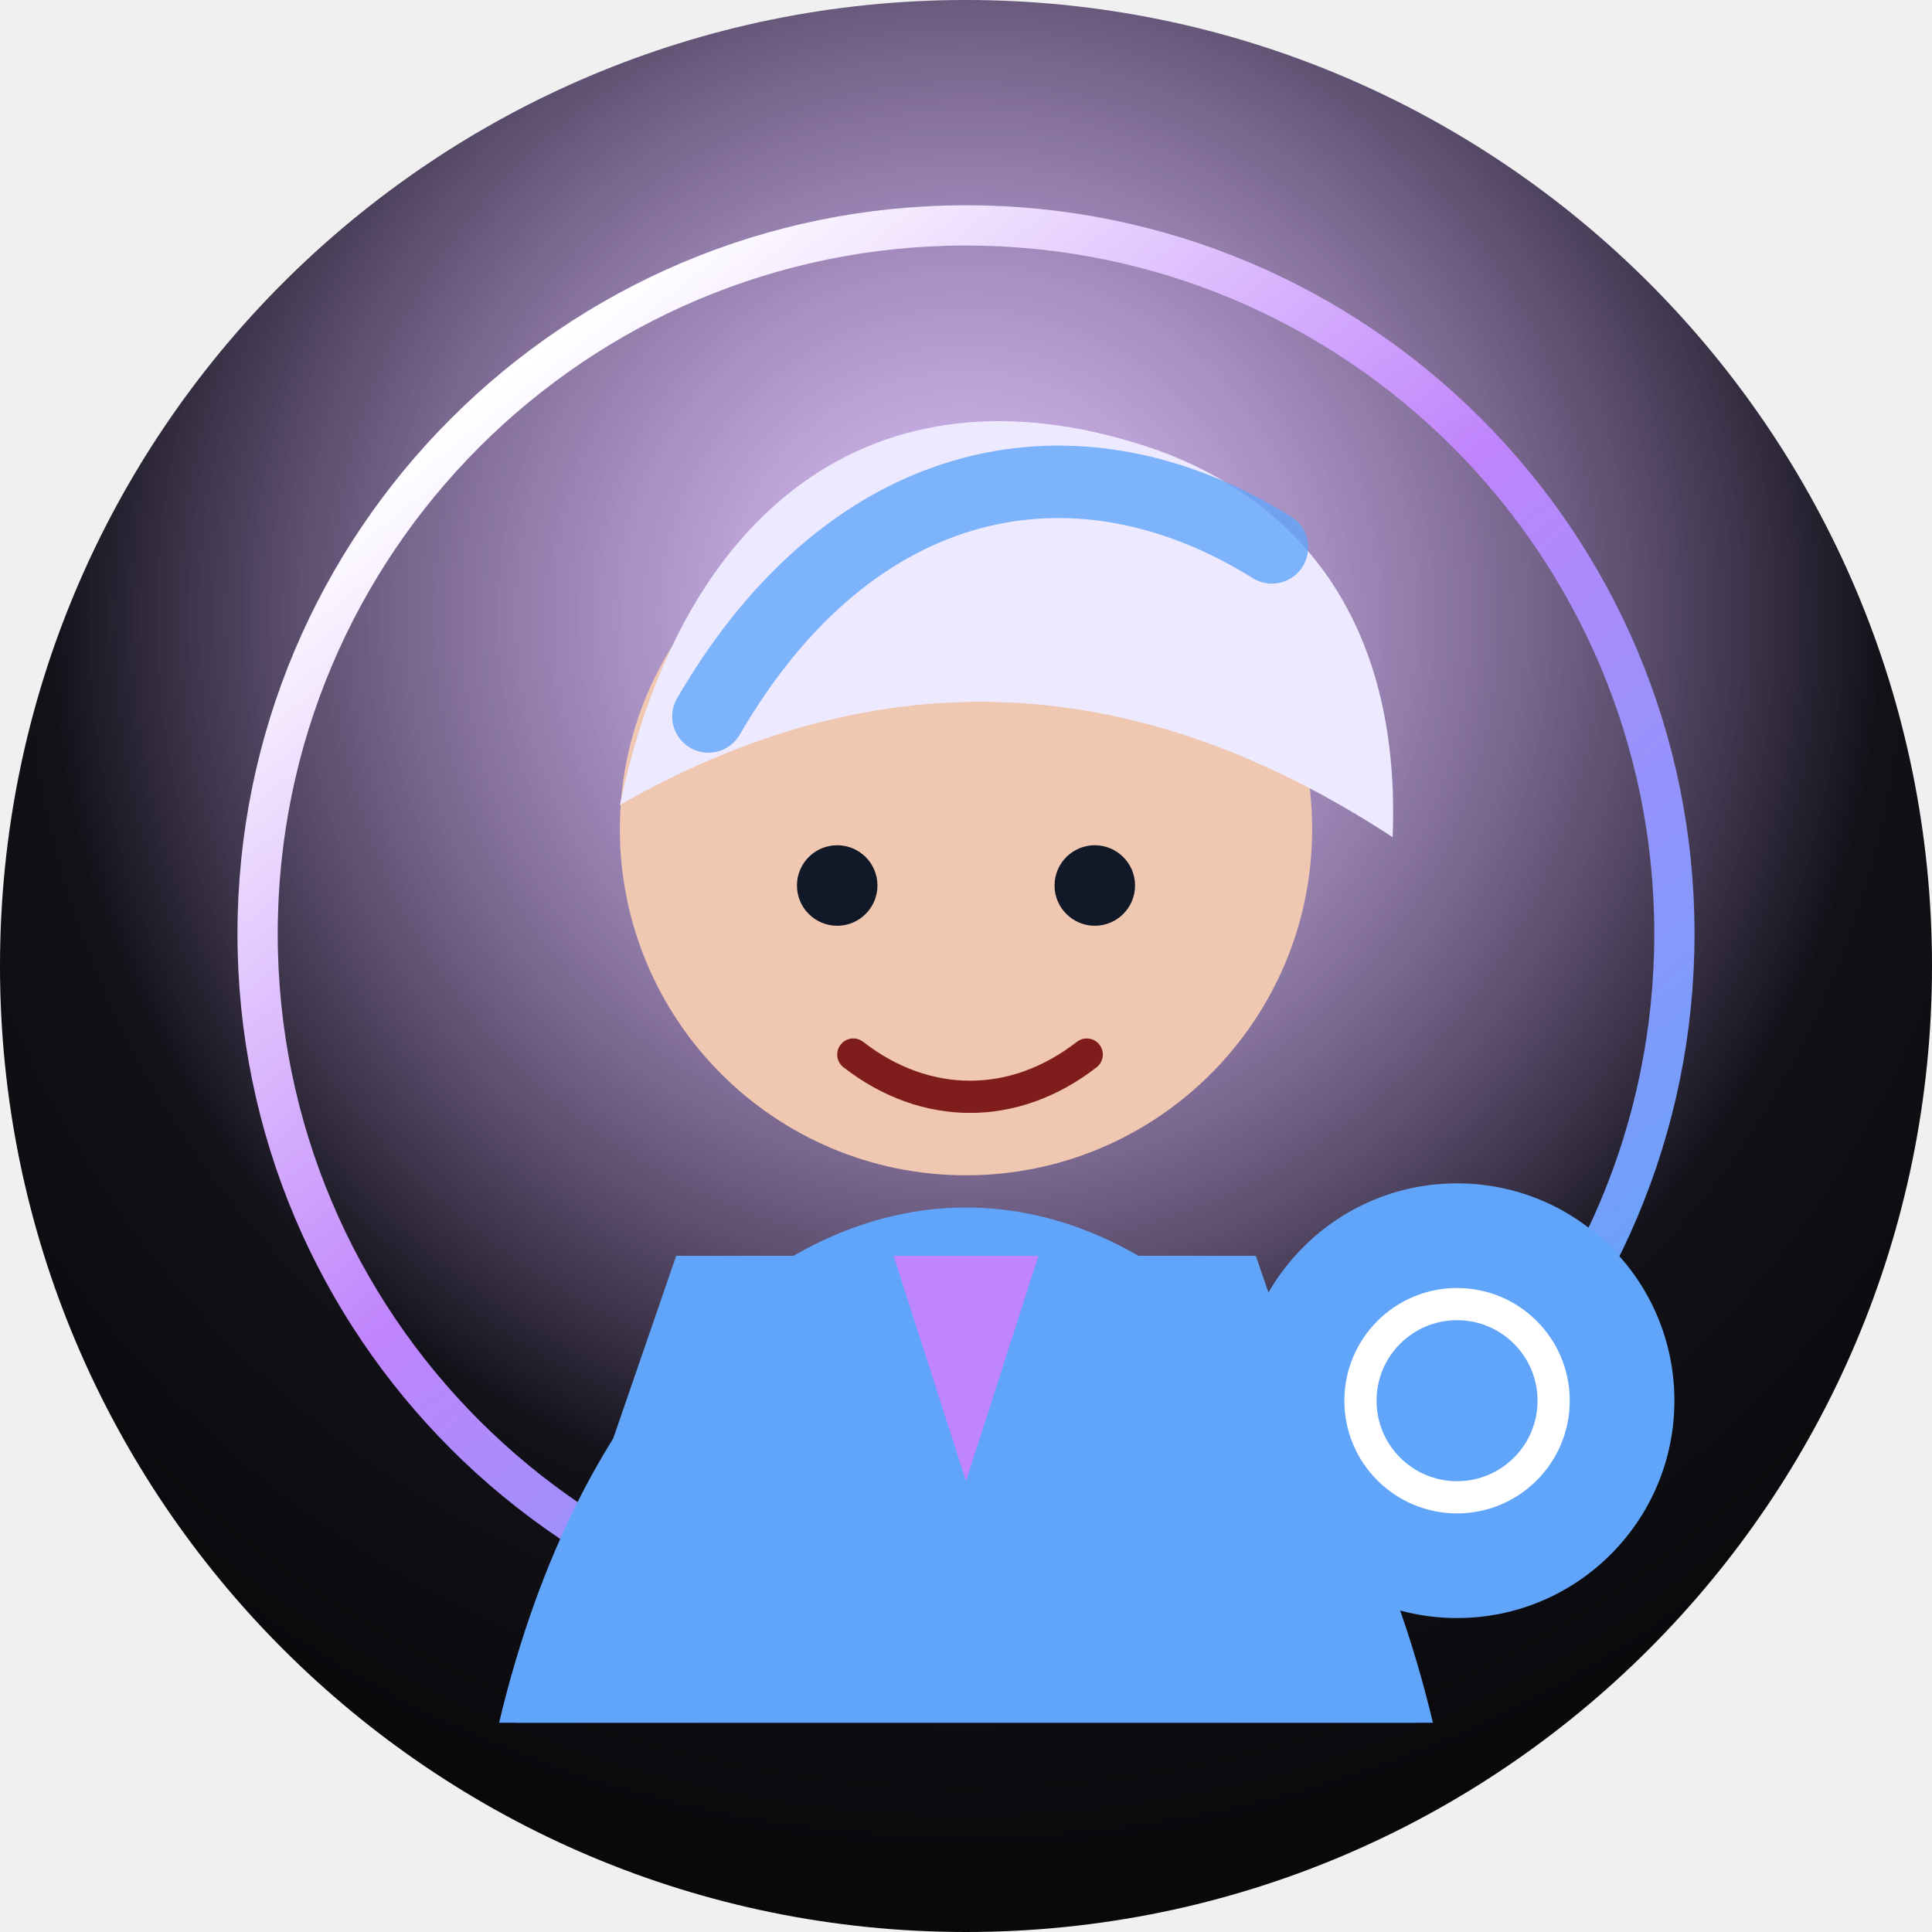
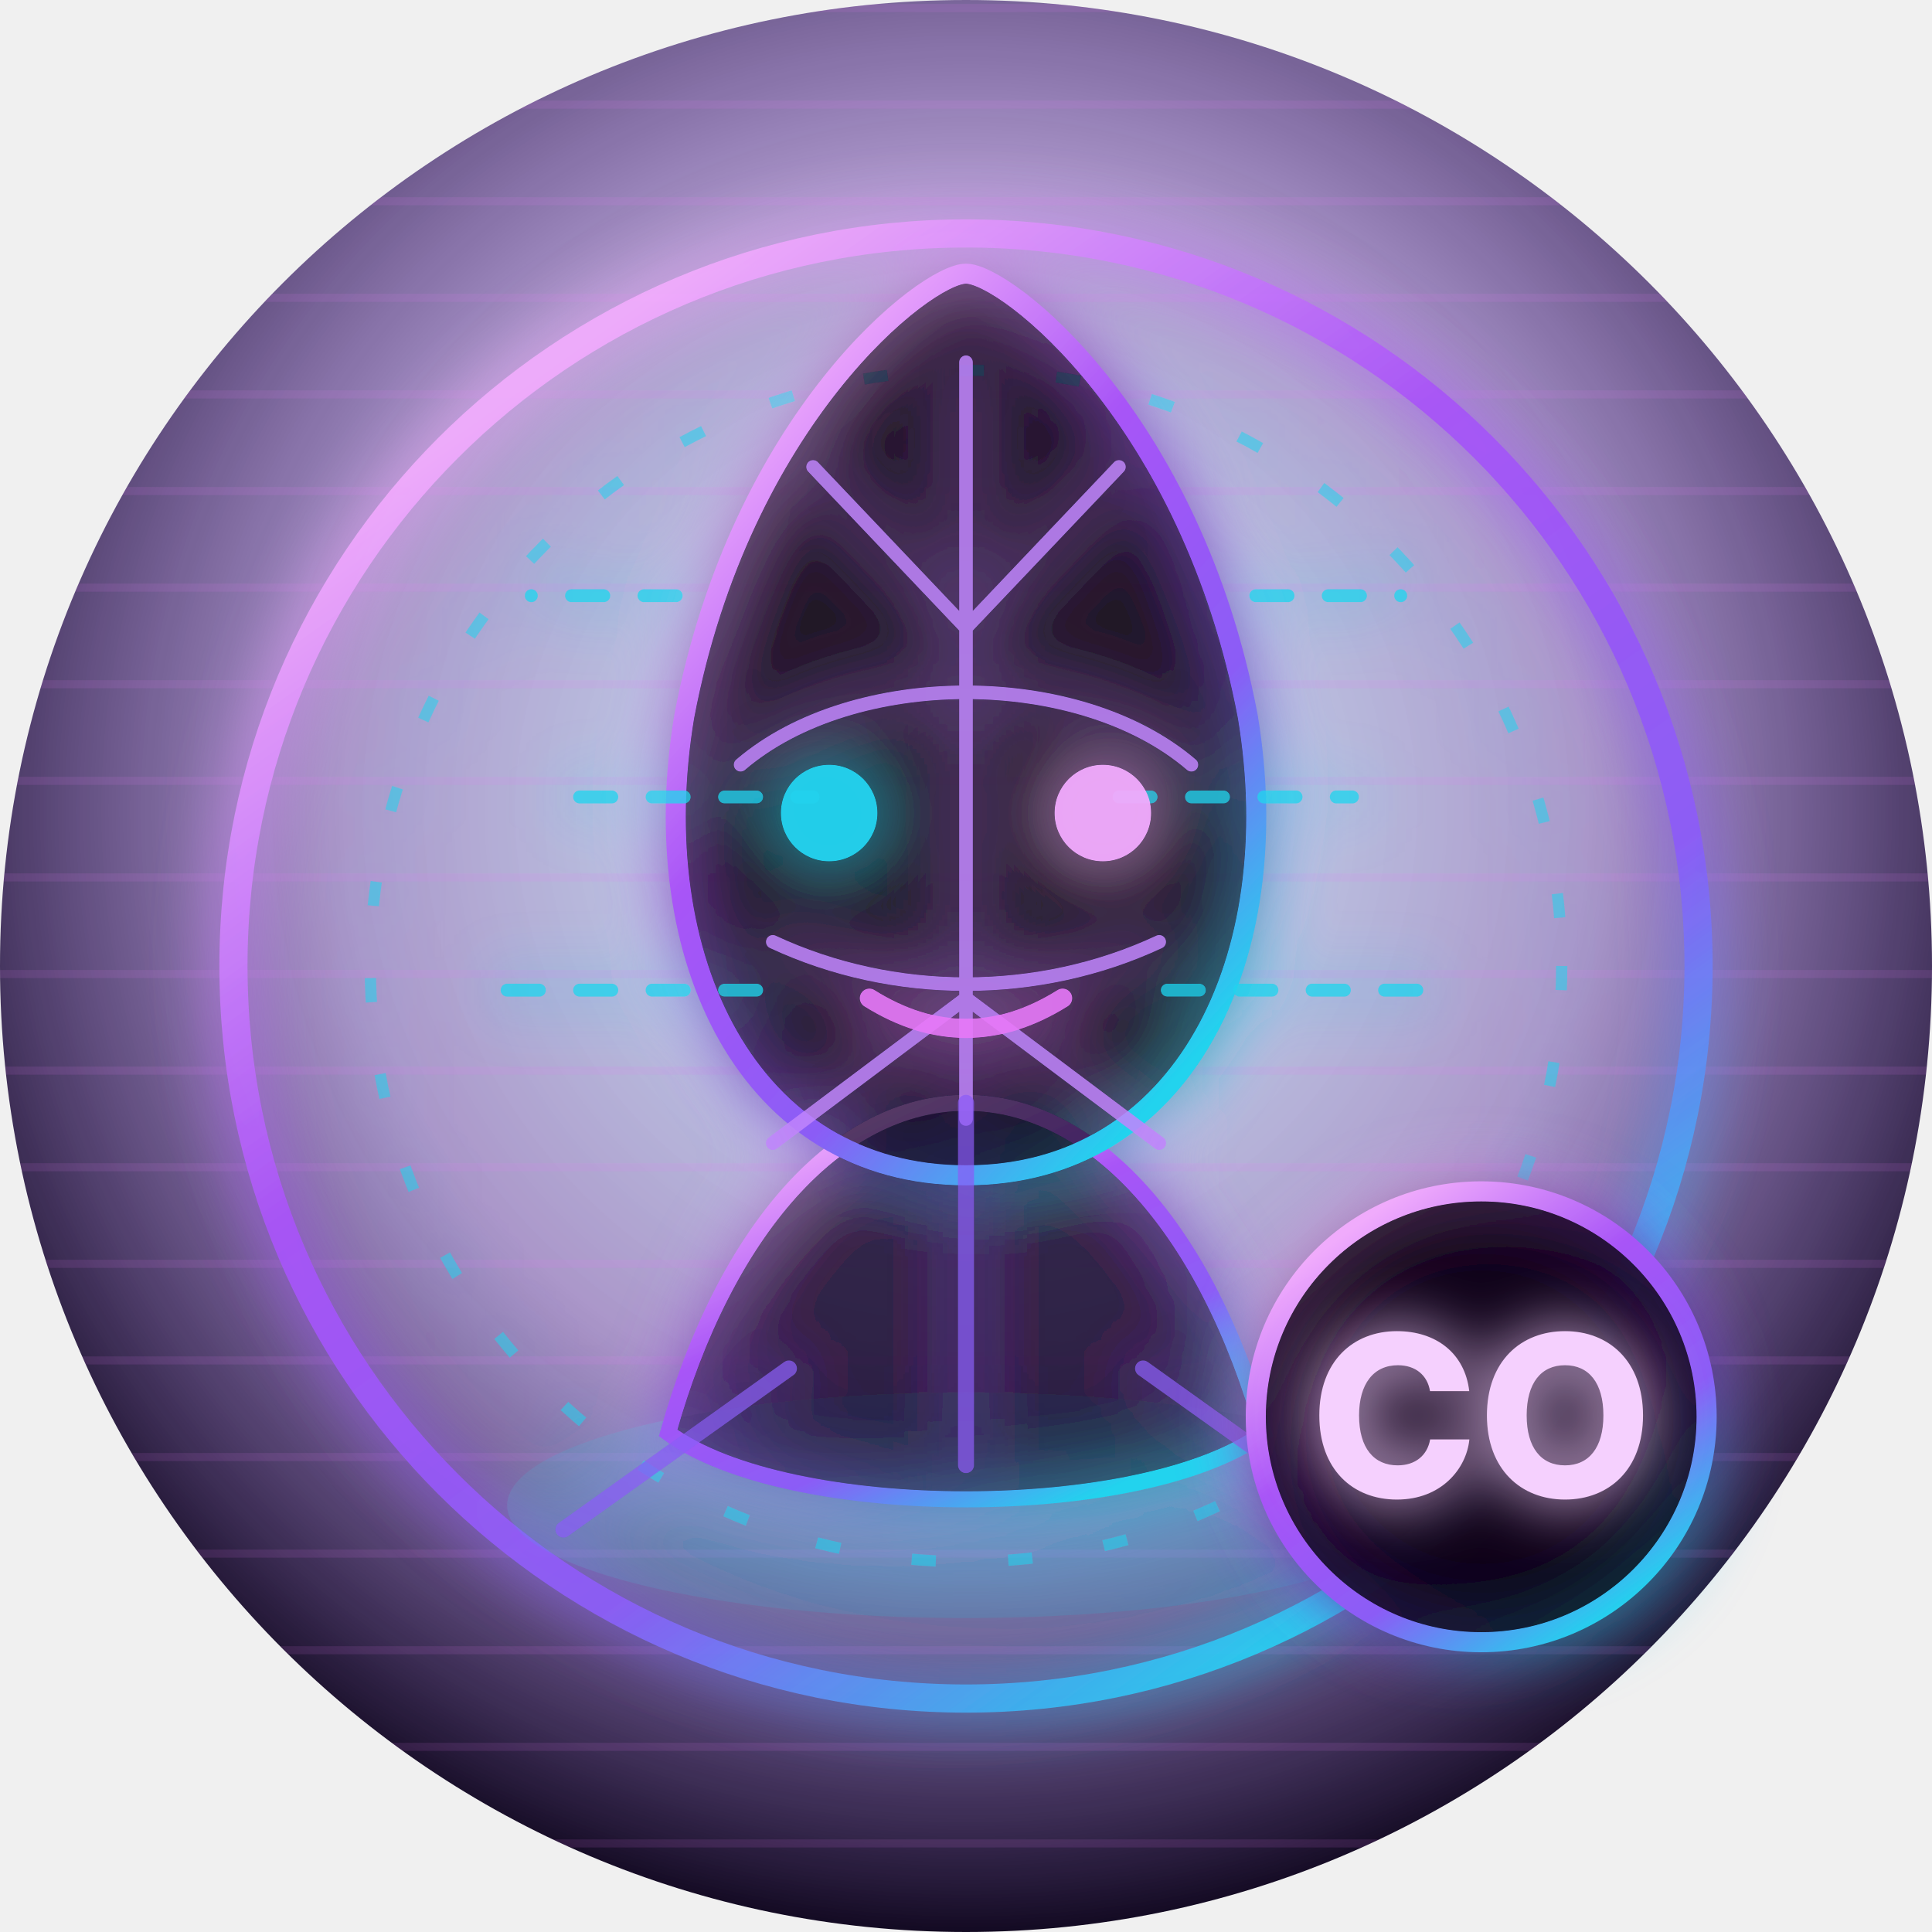
- <svg xmlns="http://www.w3.org/2000/svg" viewBox="0 0 240 240" role="img" aria-labelledby="title">
+ <svg xmlns="http://www.w3.org/2000/svg" viewBox="0 0 240 240" role="img" aria-labelledby="title desc">
  <defs>
-     <radialGradient id="bg" cx="50%" cy="32%" r="76%">
-       <stop stop-color="#C084FC" stop-opacity=".42" />
-       <stop offset=".62" stop-color="#111118" />
-       <stop offset="1" stop-color="#050505" />
+     <radialGradient id="bg" cx="50%" cy="42%" r="76%">
+       <stop offset="0%" stop-color="#7DD3FC" stop-opacity=".34" />
+       <stop offset="42%" stop-color="#4C1D95" stop-opacity=".42" />
+       <stop offset="78%" stop-color="#070013" />
+       <stop offset="100%" stop-color="#020005" />
    </radialGradient>
-     <linearGradient id="ring" x1="18%" y1="10%" x2="84%" y2="92%">
-       <stop stop-color="#fff" />
-       <stop offset=".45" stop-color="#C084FC" />
-       <stop offset="1" stop-color="#60A5FA" />
+     <linearGradient id="holo" x1="22%" y1="8%" x2="82%" y2="92%">
+       <stop stop-color="#F0ABFC" />
+       <stop offset=".36" stop-color="#A855F7" />
+       <stop offset=".7" stop-color="#8B5CF6" />
+       <stop offset="1" stop-color="#22D3EE" />
    </linearGradient>
+     <filter id="glow" x="-55%" y="-55%" width="210%" height="210%">
+       <feGaussianBlur stdDeviation="4" result="blur" />
+       <feMerge>
+         <feMergeNode in="blur" />
+         <feMergeNode in="SourceGraphic" />
+       </feMerge>
+     </filter>
+     <pattern id="scan" width="240" height="12" patternUnits="userSpaceOnUse">
+       <path d="M0 1h240" stroke="#E879F9" stroke-opacity=".13" stroke-width="1" />
+     </pattern>
  </defs>
  <rect width="240" height="240" rx="120" fill="url(#bg)" />
-   <circle cx="120" cy="116" r="88" fill="none" stroke="url(#ring)" stroke-width="5" />
-   <path d="M62 214c10-42 34-64 58-64s48 22 58 64" fill="#60A5FA" />
-   <path d="M84 156h72l20 58H64z" fill="#60A5FA" />
-   <path d="M111 156l9 28 9-28" fill="#C084FC" />
-   <circle cx="120" cy="103" r="43" fill="#f0c7b0" />
-   <path d="M77 100c8-38 33-56 67-44 19 7 30 23 29 48-29-19-61-24-96-4z" fill="#ede9fe" />
-   <path d="M88 89c18-31 46-36 70-21" fill="none" stroke="#60A5FA" stroke-width="9" stroke-linecap="round" opacity=".8" />
-   <circle cx="104" cy="110" r="5" fill="#111827" />
-   <circle cx="136" cy="110" r="5" fill="#111827" />
-   <path d="M106 131c9 7 20 7 29 0" fill="none" stroke="#7f1d1d" stroke-width="4" stroke-linecap="round" />
-   <circle cx="181" cy="174" r="27" fill="#60A5FA" />
-   <circle cx="181" cy="174" r="12" fill="none" stroke="#fff" stroke-width="4" />
+   <rect width="240" height="240" rx="120" fill="url(#scan)" opacity=".9" />
+   <g filter="url(#glow)">
+     <circle cx="120" cy="120" r="91" fill="none" stroke="url(#holo)" stroke-width="3.5" opacity=".95" />
+     <circle cx="120" cy="120" r="74" fill="none" stroke="#22D3EE" stroke-width="1.4" stroke-dasharray="3 9" opacity=".55" />
+     <ellipse cx="120" cy="187" rx="57" ry="14" fill="#22D3EE" opacity=".12" />
+     <path d="M83 178c7-25 21-41 37-41s30 16 37 41c-15 11-59 11-74 0z" fill="#12051f" fill-opacity=".54" stroke="url(#holo)" stroke-width="2" />
+     <path d="M85 89c7-37 30-55 35-55s28 18 35 55c5 30-8 57-35 57S80 119 85 89z" fill="#090217" fill-opacity=".66" stroke="url(#holo)" stroke-width="2.5" />
+     <path d="M92 95c14-12 42-12 56 0M96 117c15 7 33 7 48 0M120 45v94M101 58l19 20 19-20M96 142l24-18 24 18" fill="none" stroke="#C084FC" stroke-width="1.7" stroke-linecap="round" opacity=".86" />
+     <path d="M72 99h29m38 0h29M63 123h32m50 0h32M84 74h-18m90 0h18" fill="none" stroke="#22D3EE" stroke-width="1.6" stroke-linecap="round" stroke-dasharray="4 5" opacity=".78" />
+     <circle cx="103" cy="101" r="6" fill="#22D3EE" opacity=".96" />
+     <circle cx="137" cy="101" r="6" fill="#F0ABFC" opacity=".96" />
+     <path d="M108 124c8 5 16 5 24 0" fill="none" stroke="#E879F9" stroke-width="2.4" stroke-linecap="round" opacity=".9" />
+     <path d="M70 190l28-20m72 20l-28-20M120 137v45" fill="none" stroke="#8B5CF6" stroke-width="2" stroke-linecap="round" opacity=".72" />
+   </g>
+   <circle cx="184" cy="176" r="28" fill="#080014" fill-opacity=".88" stroke="url(#holo)" stroke-width="2.5" filter="url(#glow)" />
+   <text x="184" y="186" text-anchor="middle" font-family="Inter, Arial, sans-serif" font-size="28" font-weight="800" fill="#F5D0FE" filter="url(#glow)">CO</text>
</svg>
